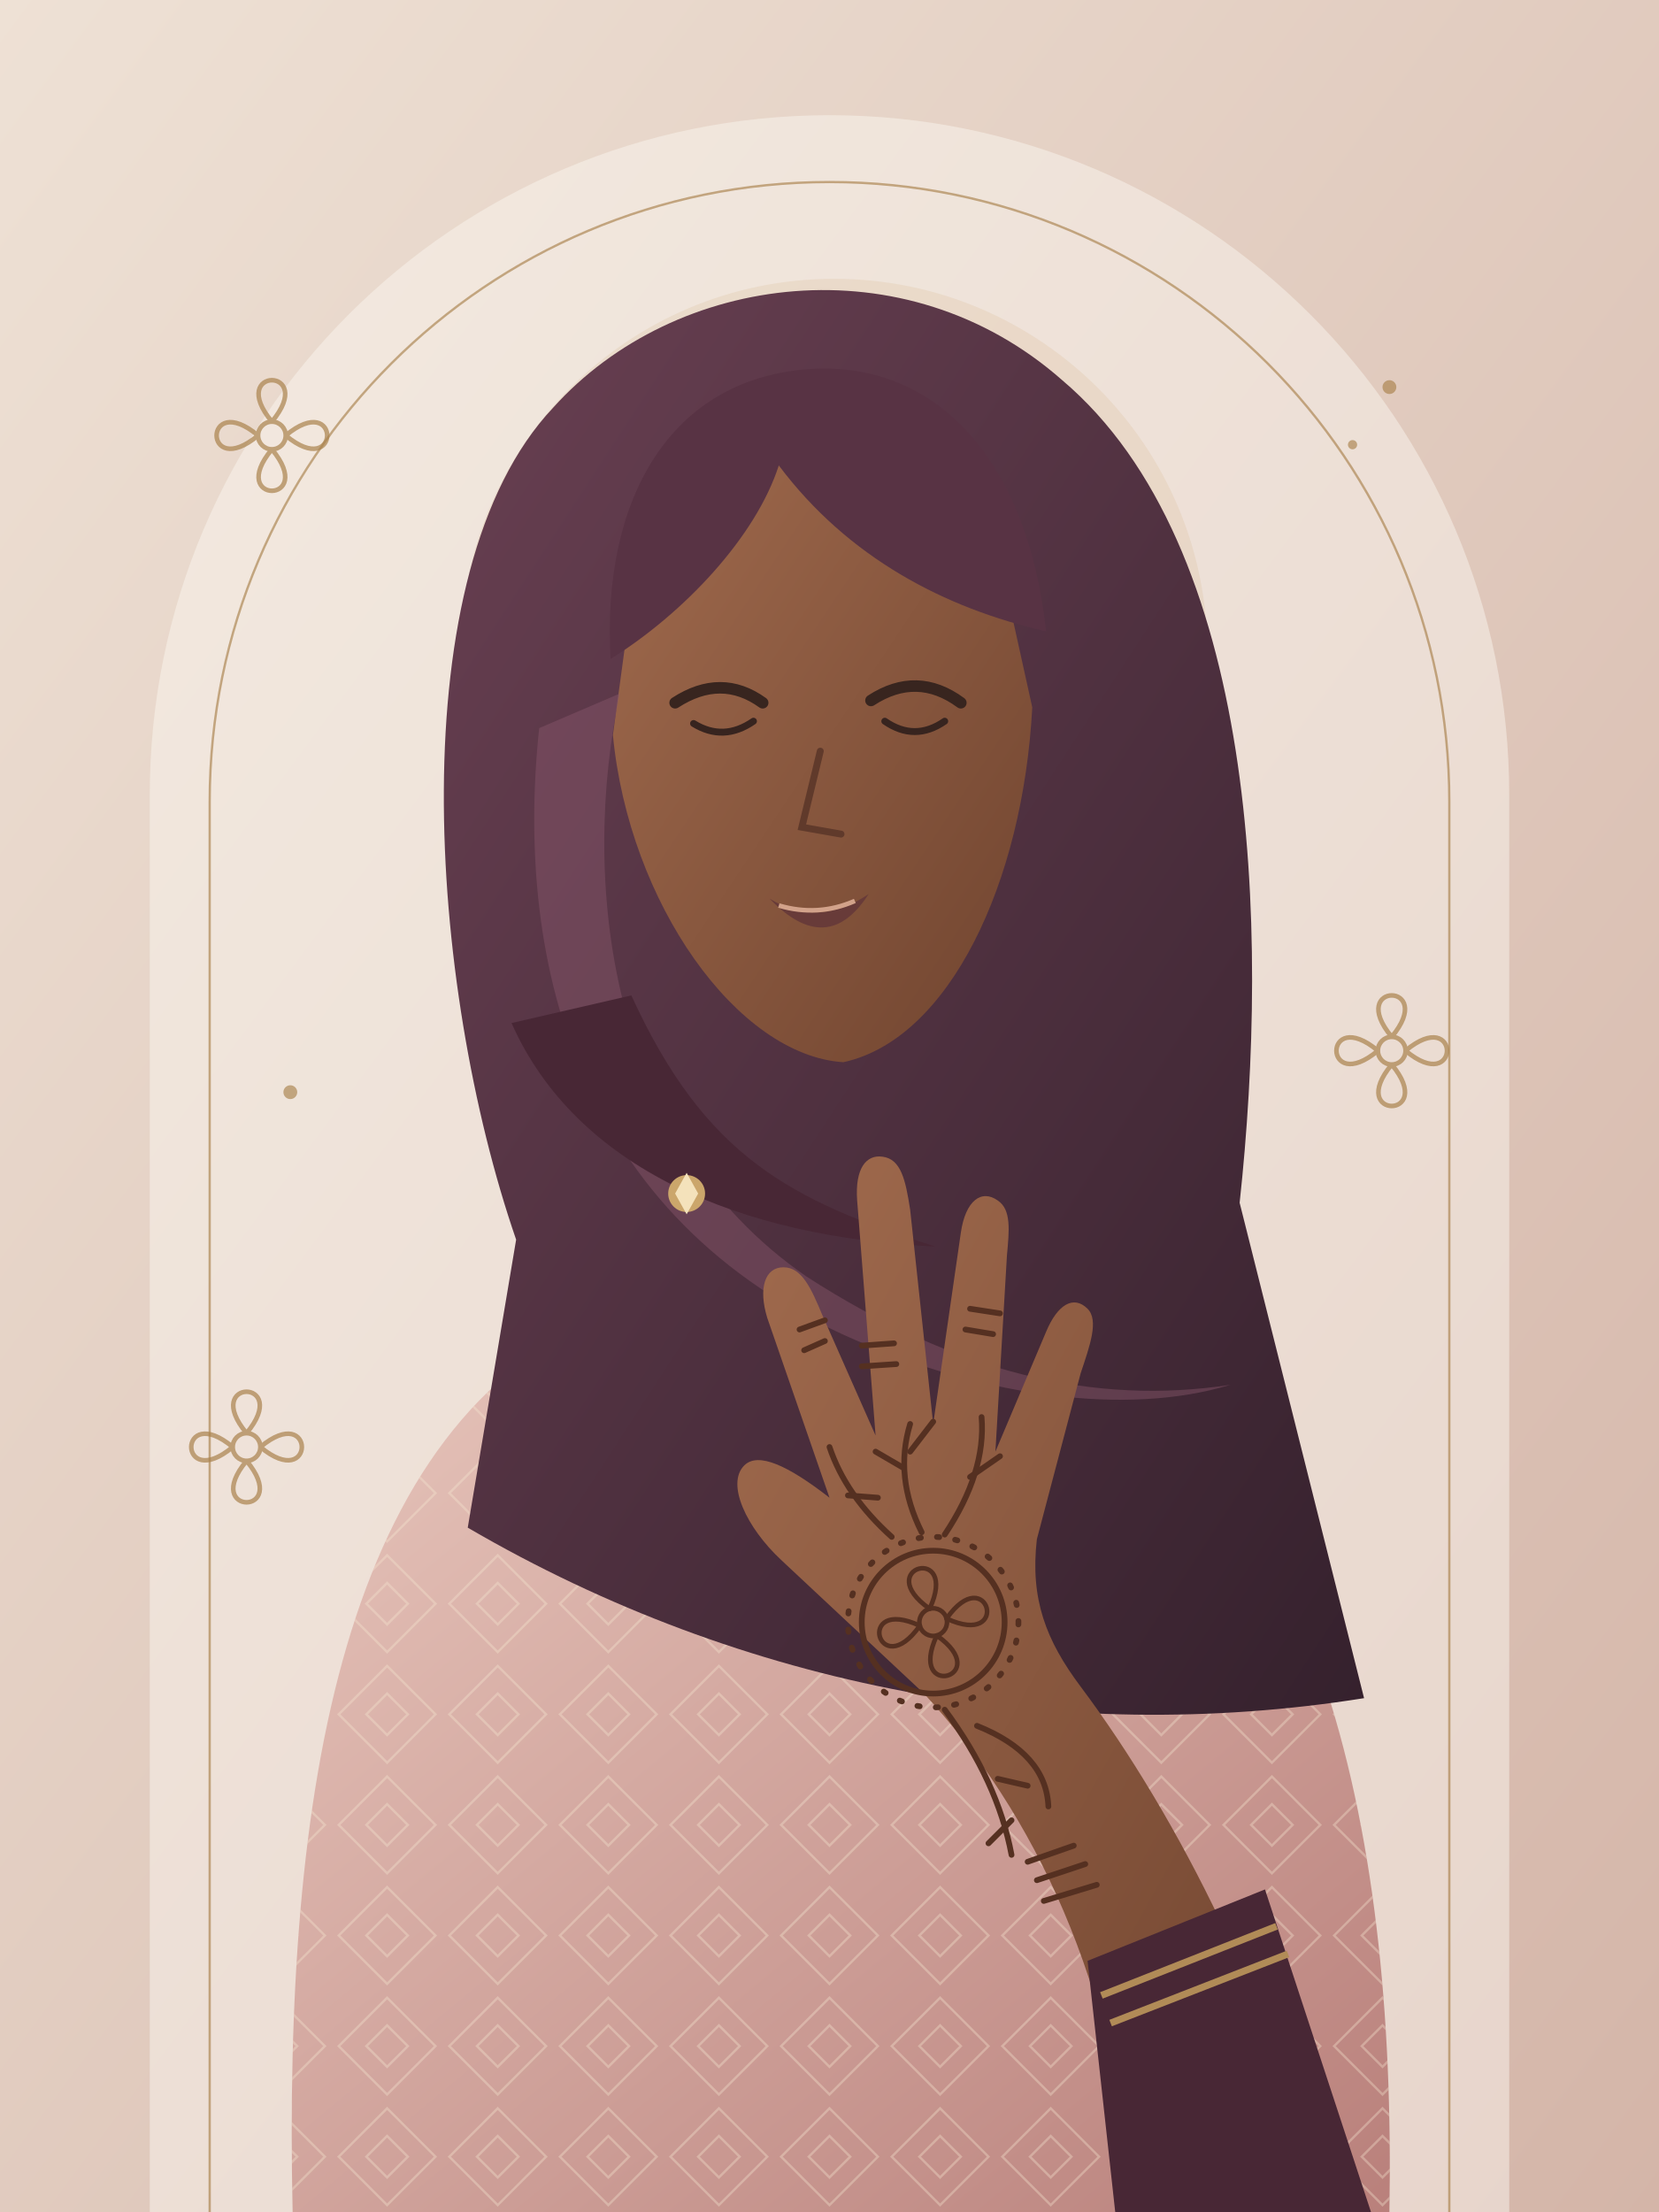
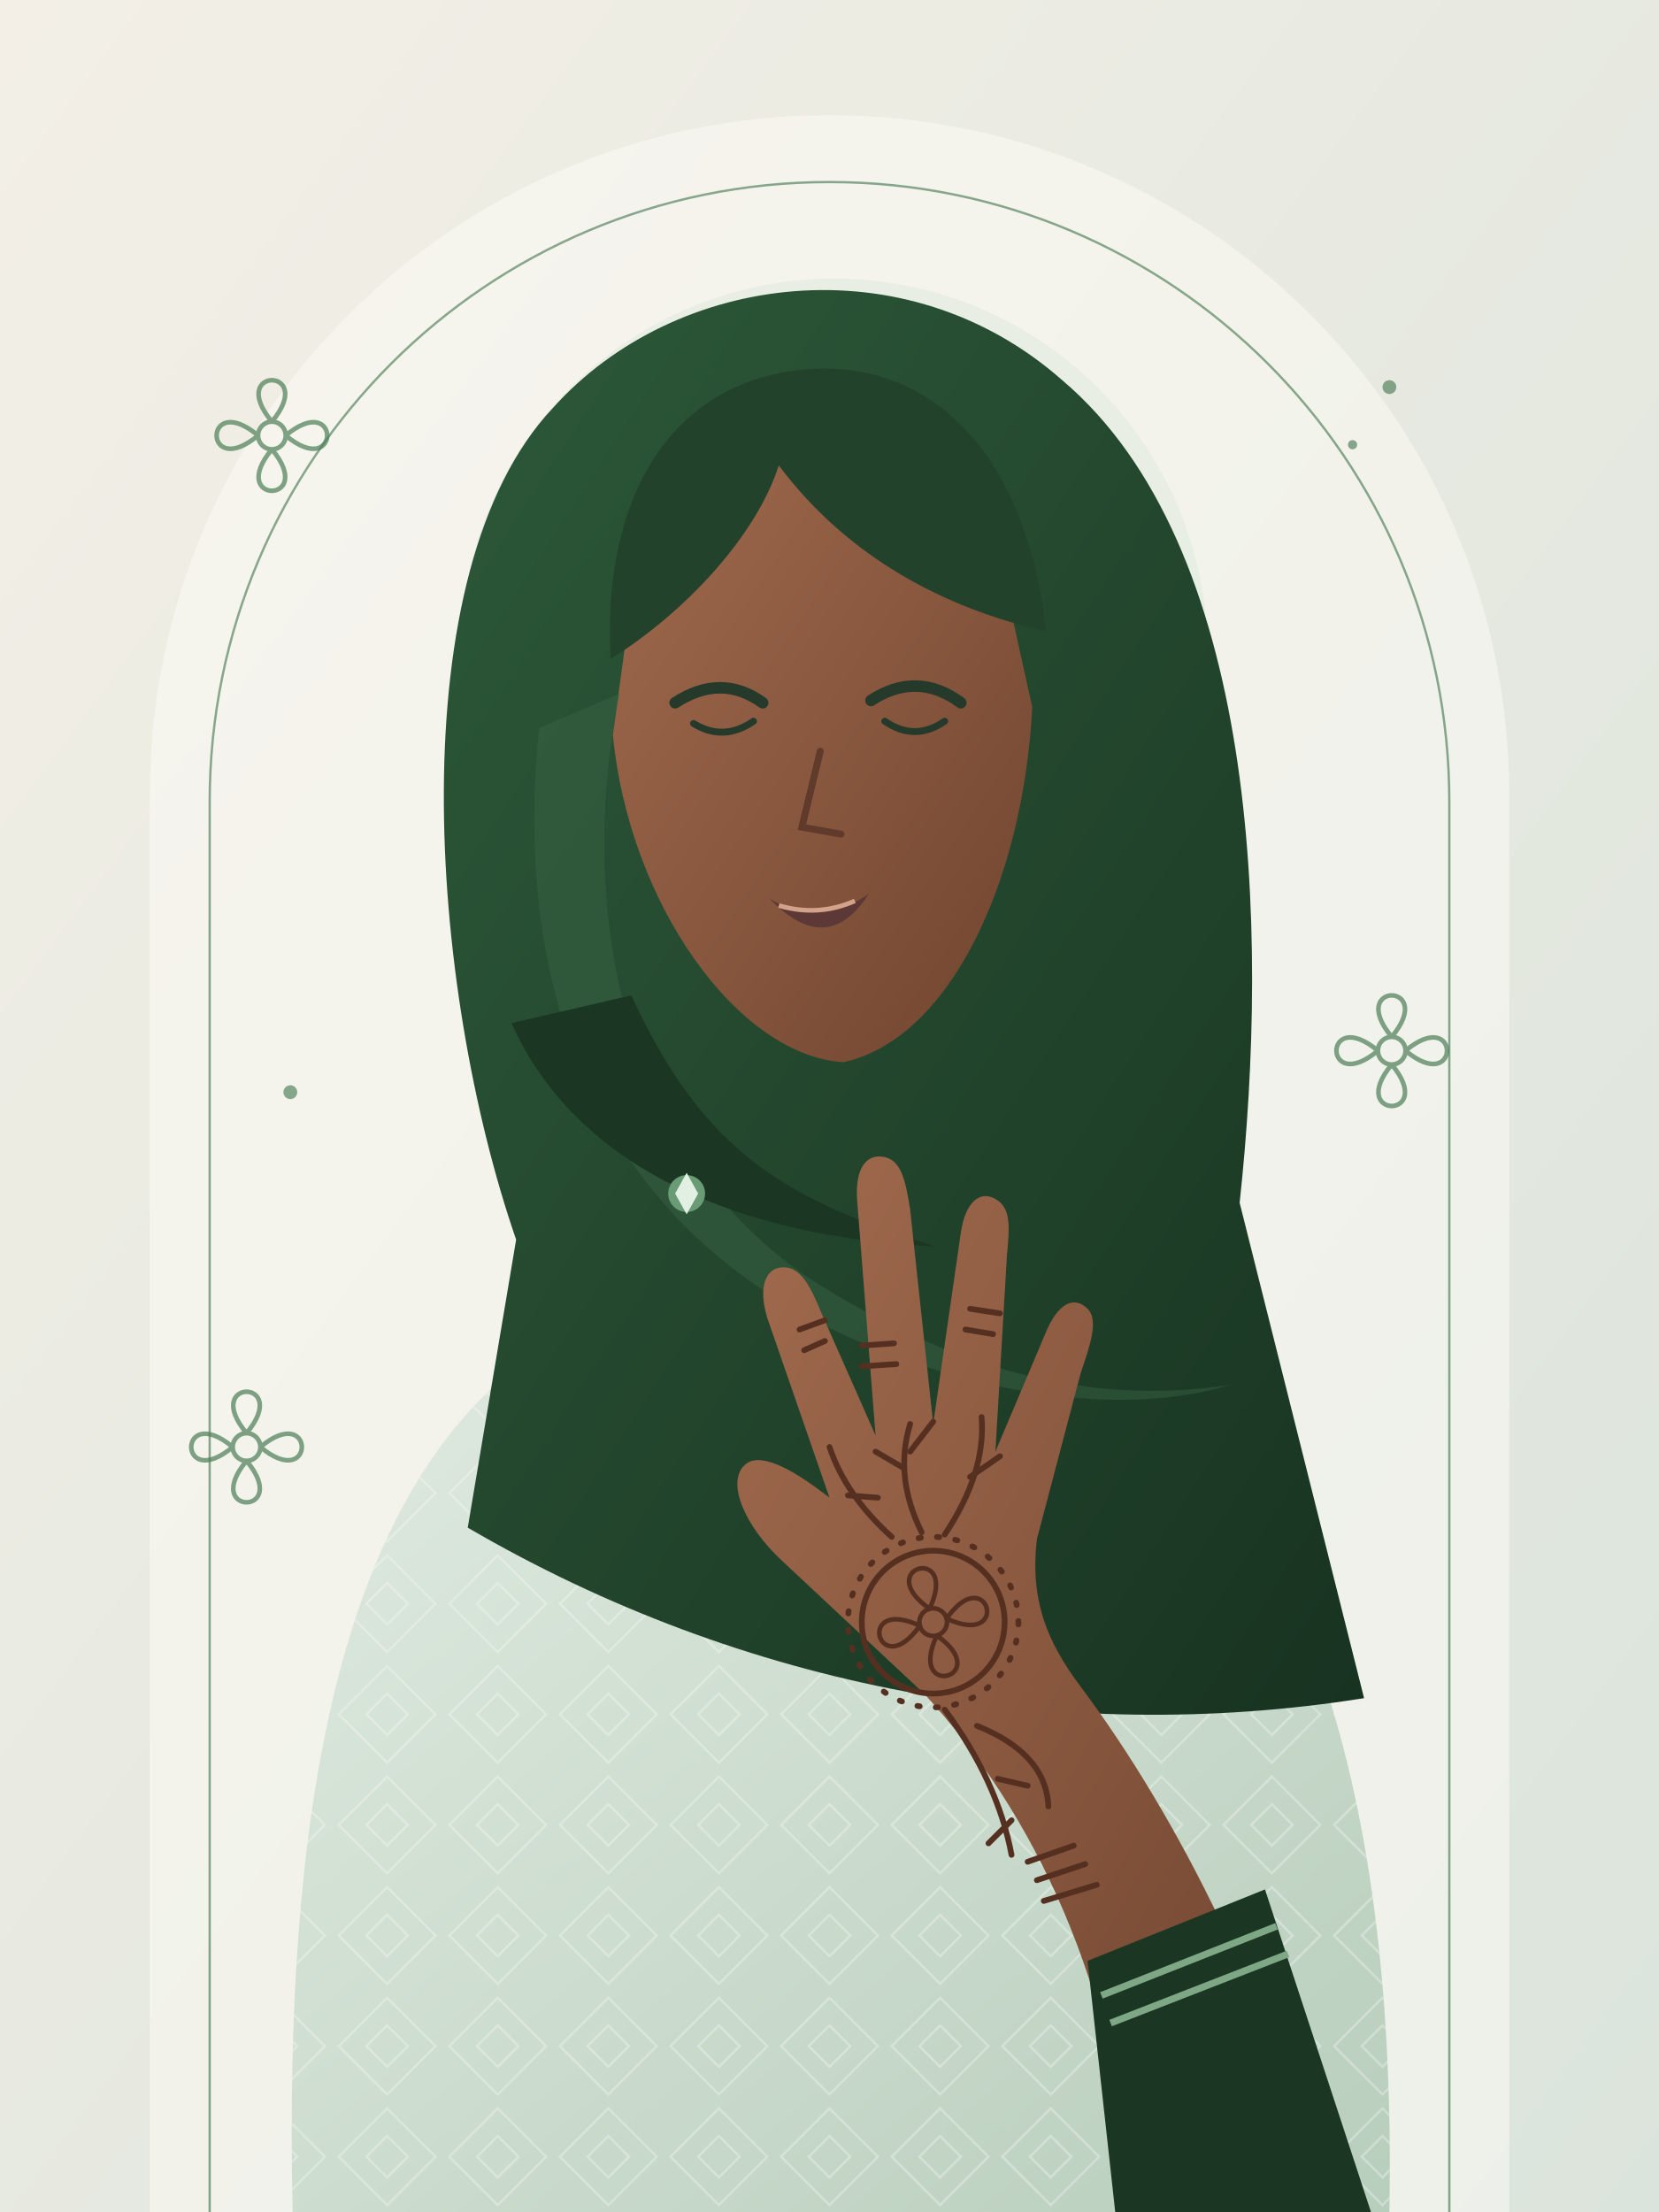
<svg xmlns="http://www.w3.org/2000/svg" width="720" height="960" viewBox="0 0 720 960" role="img" aria-labelledby="title desc">
  <defs>
    <linearGradient id="bg" x2="1" y2="1">
-       <stop stop-color="#eee1d5" />
-       <stop offset="1" stop-color="#d4b5a8" />
+       <stop stop-color="#f3efe6" />
+       <stop offset="1" stop-color="#dbe4dc" />
    </linearGradient>
    <linearGradient id="cloth" x2="1" y2="1">
-       <stop stop-color="#694052" />
-       <stop offset="1" stop-color="#35212d" />
+       <stop stop-color="#2d5939" />
+       <stop offset="1" stop-color="#183321" />
    </linearGradient>
    <linearGradient id="rose" x2="1" y2="1">
-       <stop stop-color="#e8c7bd" />
-       <stop offset="1" stop-color="#b9807b" />
+       <stop stop-color="#e1ebe2" />
+       <stop offset="1" stop-color="#b8cebc" />
    </linearGradient>
    <linearGradient id="skin" x2="1" y2="1">
      <stop stop-color="#a16b4e" />
      <stop offset="1" stop-color="#70442f" />
    </linearGradient>
    <pattern id="weave" width="48" height="48" patternUnits="userSpaceOnUse">
-       <path d="M24 3 45 24 24 45 3 24Z M24 15 33 24 24 33 15 24Z" fill="none" stroke="#f6e8d2" stroke-width="1" opacity=".35" />
+       <path d="M24 3 45 24 24 45 3 24Z M24 15 33 24 24 33 15 24Z" fill="none" stroke="#f6f9f6" stroke-width="1" opacity=".35" />
    </pattern>
    <g id="flower" fill="none" stroke="currentColor" stroke-width="2">
      <circle r="6" />
      <path d="M0-6C-20-30 20-30 0-6M6 0C30-20 30 20 6 0M0 6C20 30-20 30 0 6M-6 0C-30 20-30-20-6 0" />
    </g>
  </defs>
  <path fill="url(#bg)" d="M0 0h720v960H0z" />
-   <path d="M65 960V345a295 295 0 0 1 590 0v615" fill="#faf7f0" opacity=".48" />
-   <path d="M91 960V348a269 269 0 0 1 538 0v612" fill="none" stroke="#a9814c" opacity=".65" />
-   <circle cx="362" cy="283" r="162" fill="#d6b68d" opacity=".22" />
-   <g color="#a9814c" opacity=".7">
+   <path d="M65 960V345a295 295 0 0 1 590 0v615" fill="#fbf9f4" opacity=".55" />
+   <path d="M91 960V348a269 269 0 0 1 538 0v612" fill="none" stroke="#4b7d56" opacity=".65" />
+   <circle cx="362" cy="283" r="162" fill="#cbe0cf" opacity=".3" />
+   <g color="#4b7d56" opacity=".7">
    <use href="#flower" x="118" y="189" />
    <use href="#flower" x="604" y="456" />
    <use href="#flower" x="107" y="628" />
  </g>
  <path d="M127 960c-4-182 21-343 137-390l188-1c119 68 154 220 151 391Z" fill="url(#rose)" />
  <path d="M127 960c-4-182 21-343 137-390l188-1c119 68 154 220 151 391Z" fill="url(#weave)" />
  <path d="M224 538c-38-110-51-290 16-361 53-59 153-72 221-12 85 72 90 237 77 357l54 215c-132 21-269-4-389-74Z" fill="url(#cloth)" />
  <path d="M280 216c42-39 101-37 147-4l21 95c-4 76-36 144-82 154-46-3-93-69-100-142Z" fill="url(#skin)" />
-   <path d="M265 286c32-20 63-53 73-84 30 40 72 62 116 72-8-74-47-116-100-114-64 3-93 58-89 126Z" fill="#583344" />
-   <path d="M269 301c-17 80-6 193 81 253 65 42 125 56 184 47-46 14-107 4-157-17-125-51-154-164-143-268" fill="#88566a" opacity=".45" />
-   <path d="M293 305q20-13 38 0m47-1q20-13 39 1" fill="none" stroke="#38251f" stroke-width="5" stroke-linecap="round" />
-   <path d="M301 314q13 8 26-1m57 0q13 9 26 0" fill="none" stroke="#37241f" stroke-width="3" stroke-linecap="round" />
+   <path d="M265 286c32-20 63-53 73-84 30 40 72 62 116 72-8-74-47-116-100-114-64 3-93 58-89 126Z" fill="#23422b" />
+   <path d="M269 301c-17 80-6 193 81 253 65 42 125 56 184 47-46 14-107 4-157-17-125-51-154-164-143-268" fill="#396344" opacity=".45" />
+   <path d="M293 305q20-13 38 0m47-1q20-13 39 1" fill="none" stroke="#253a2a" stroke-width="5" stroke-linecap="round" />
+   <path d="M301 314q13 8 26-1m57 0q13 9 26 0" fill="none" stroke="#253a2a" stroke-width="3" stroke-linecap="round" />
  <path d="m356 326-8 33 17 3" fill="none" stroke="#603a2b" stroke-width="3" stroke-linecap="round" />
-   <path d="M334 390q21 13 43-2-18 28-43 2Z" fill="#683b39" />
+   <path d="M334 390q21 13 43-2-18 28-43 2Z" fill="#5c3836" />
  <path d="M338 393q17 5 33-2" fill="none" stroke="#d2a28a" stroke-width="2" />
-   <path d="M274 432c32 70 69 89 132 109-85-4-156-34-184-97" fill="#482735" />
-   <circle cx="298" cy="518" r="8" fill="#cba66b" />
-   <path d="m298 509 5 9-5 9-5-9Z" fill="#f4e2bb" />
+   <path d="M274 432c32 70 69 89 132 109-85-4-156-34-184-97" fill="#1b3623" />
+   <circle cx="298" cy="518" r="8" fill="#699b75" />
+   <path d="m298 509 5 9-5 9-5-9Z" fill="#e2f0e4" />
  <path d="M493 960c-9-100-44-173-92-225l-62-58c-15-14-24-33-16-41 6-6 19 0 37 14l-27-78c-4-13-1-22 7-22 8 0 12 9 17 21l23 52-8-102c-1-14 4-20 11-19 8 1 10 10 12 23l10 93 12-83c2-14 9-19 16-14 6 4 5 13 4 24l-5 85 22-52c5-12 12-16 18-10 5 5 1 16-3 28l-19 72c-3 26 4 44 19 64 42 56 86 142 105 228Z" fill="url(#skin)" />
  <g color="#553021" fill="none" stroke="#553021" stroke-width="2.5" stroke-linecap="round">
    <use href="#flower" x="405" y="704" transform="rotate(-15 405 704)" />
    <circle cx="405" cy="704" r="31" />
    <circle cx="405" cy="704" r="37" stroke-dasharray="1 7" />
    <path d="M400 665q-12-24-5-47m15 48q18-27 16-51m-39 52q-20-18-27-39m50 114q23 31 29 63m-15-56q30 12 31 35" />
    <path d="m392 637-12-7m15 0 10-13m16 24 13-9m-53 18-13-1m65 123 13 3m-7 15-10 10M374 584l14-1m-14 10 15-1m-42-15 11-4m0 9-9 4m72-18 13 2m-15 7 12 2" />
    <path d="m446 808 20-7m-16 15 21-7m-18 16 23-7" />
  </g>
-   <path d="m472 851 77-31 46 140H484Z" fill="#482735" />
-   <path d="m478 866 76-30m-72 42 77-30" stroke="#b18b57" stroke-width="3" />
-   <g fill="#a9814c" opacity=".65">
+   <path d="m472 851 77-31 46 140H484Z" fill="#1b3623" />
+   <path d="m478 866 76-30m-72 42 77-30" stroke="#7da785" stroke-width="3" />
+   <g fill="#4b7d56" opacity=".65">
    <circle cx="603" cy="168" r="3" />
    <circle cx="587" cy="193" r="2" />
    <circle cx="126" cy="474" r="3" />
  </g>
</svg>
